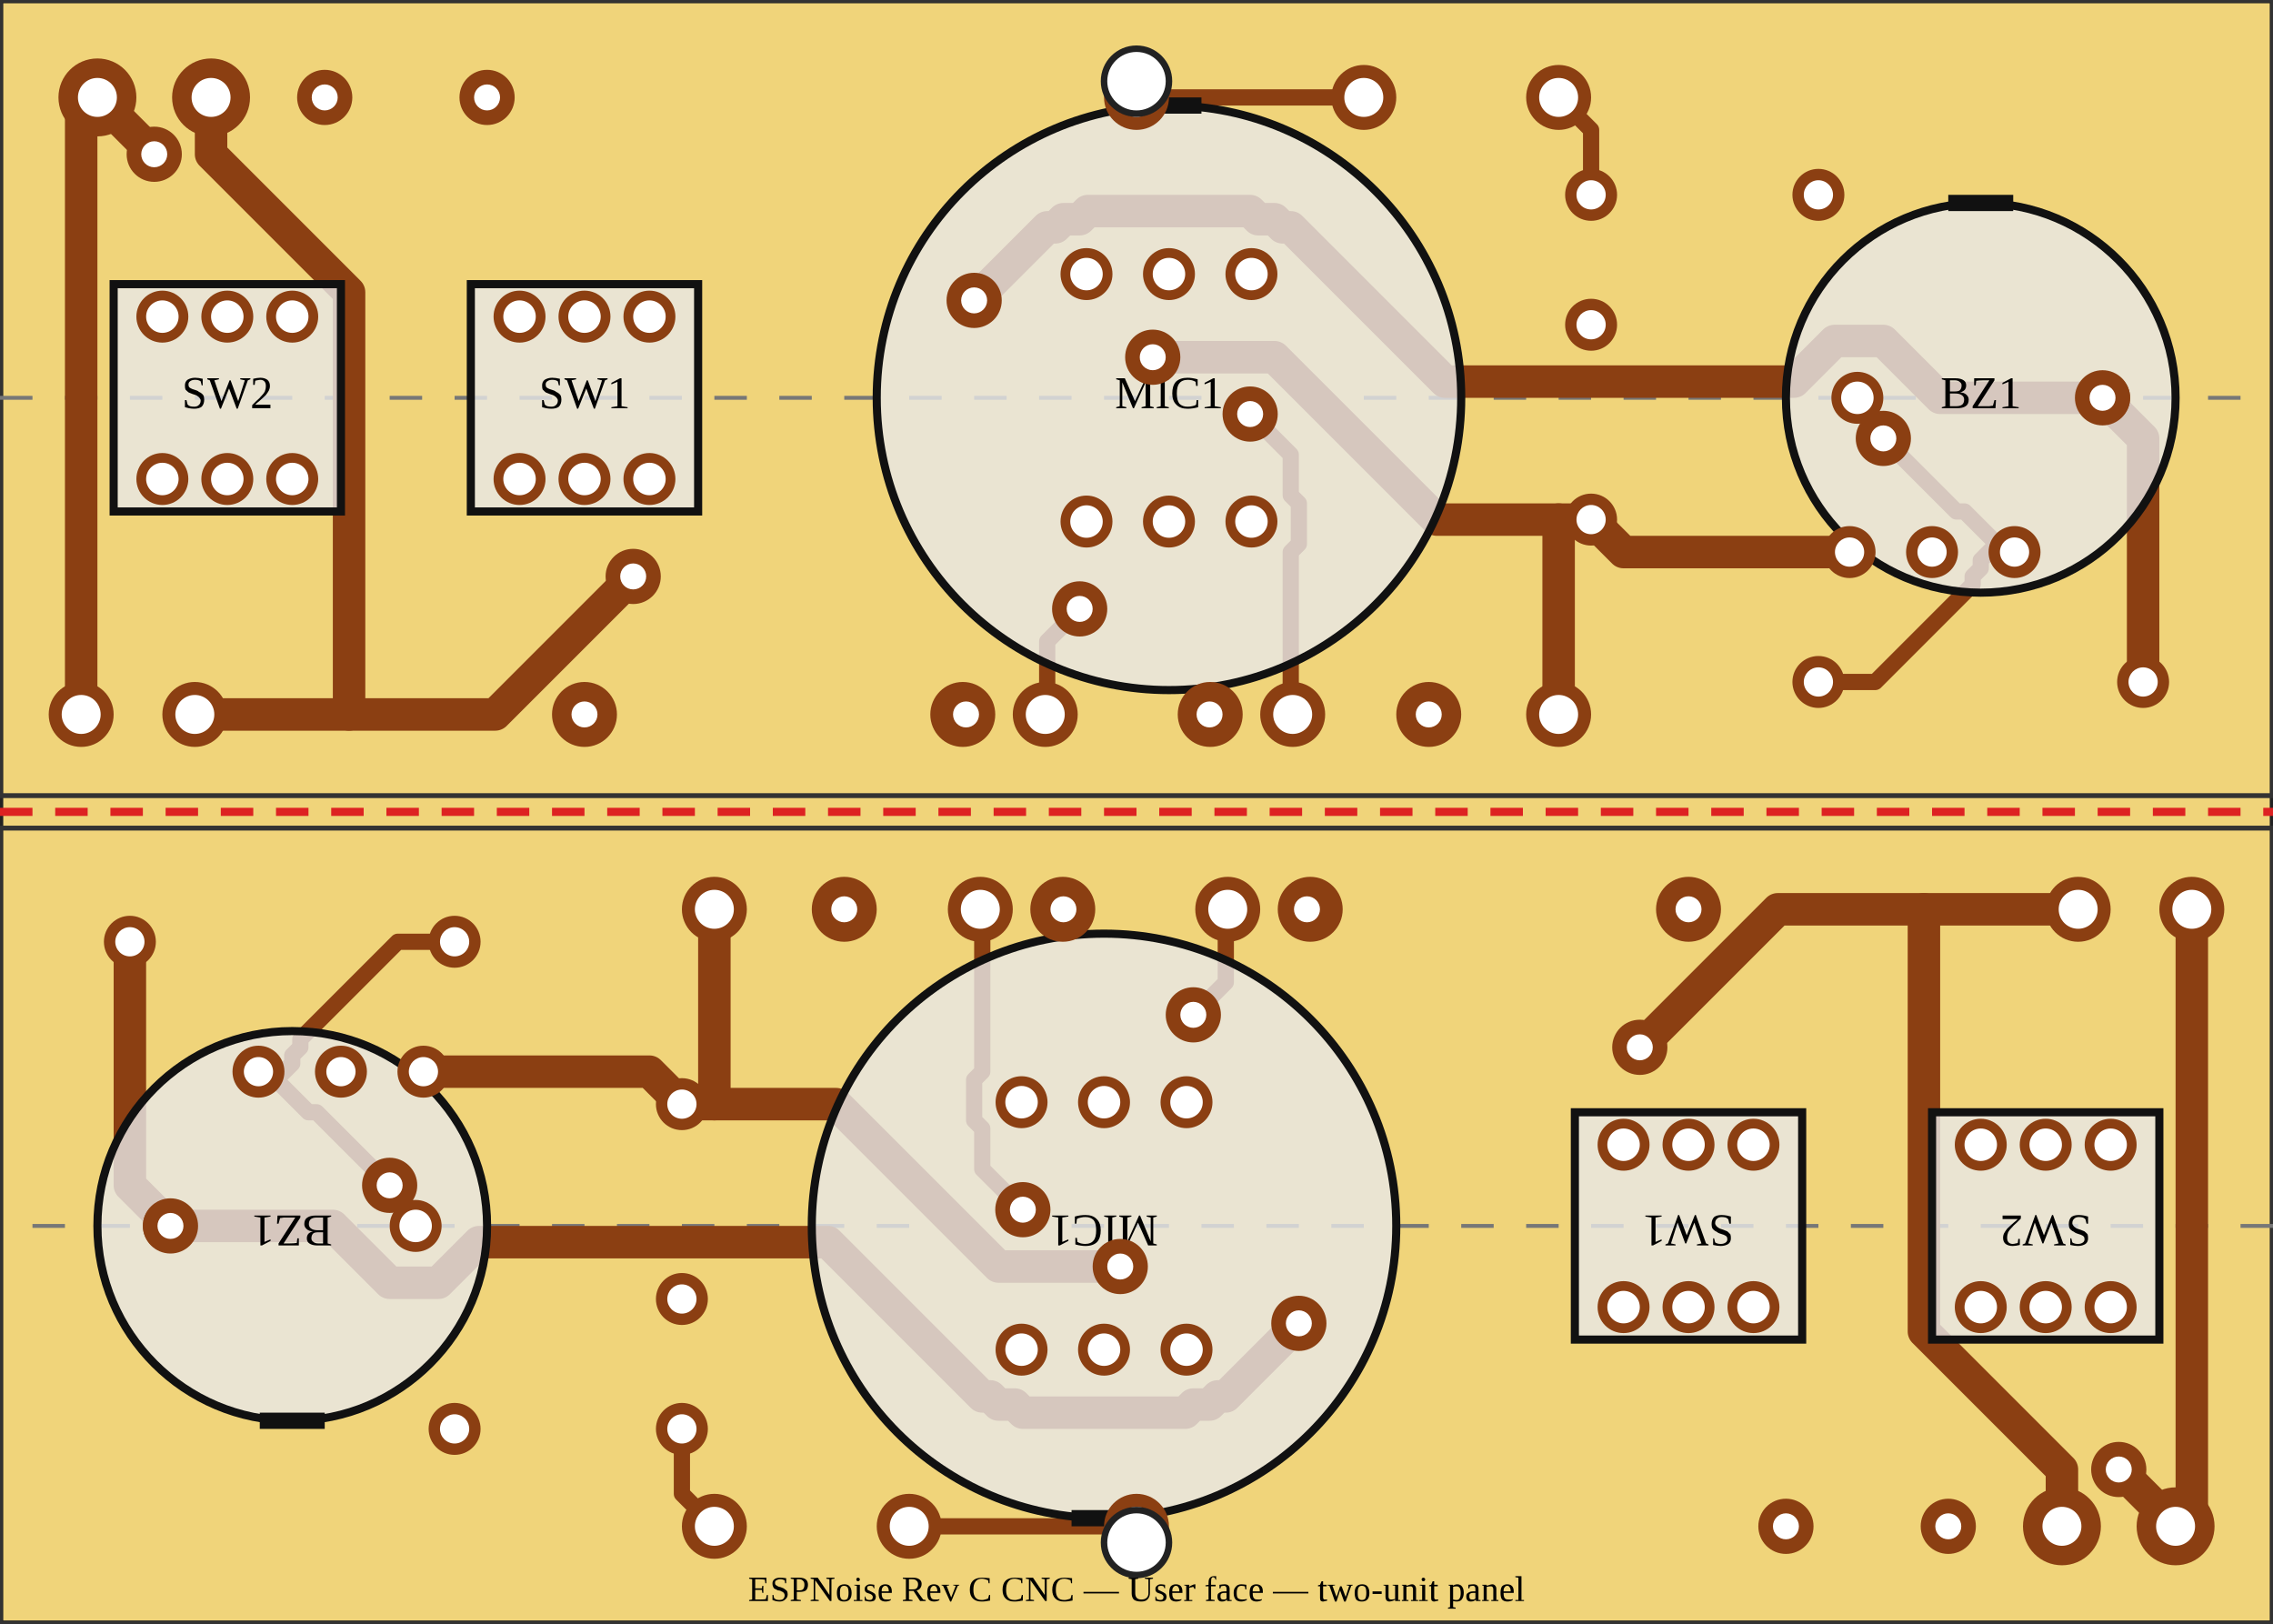
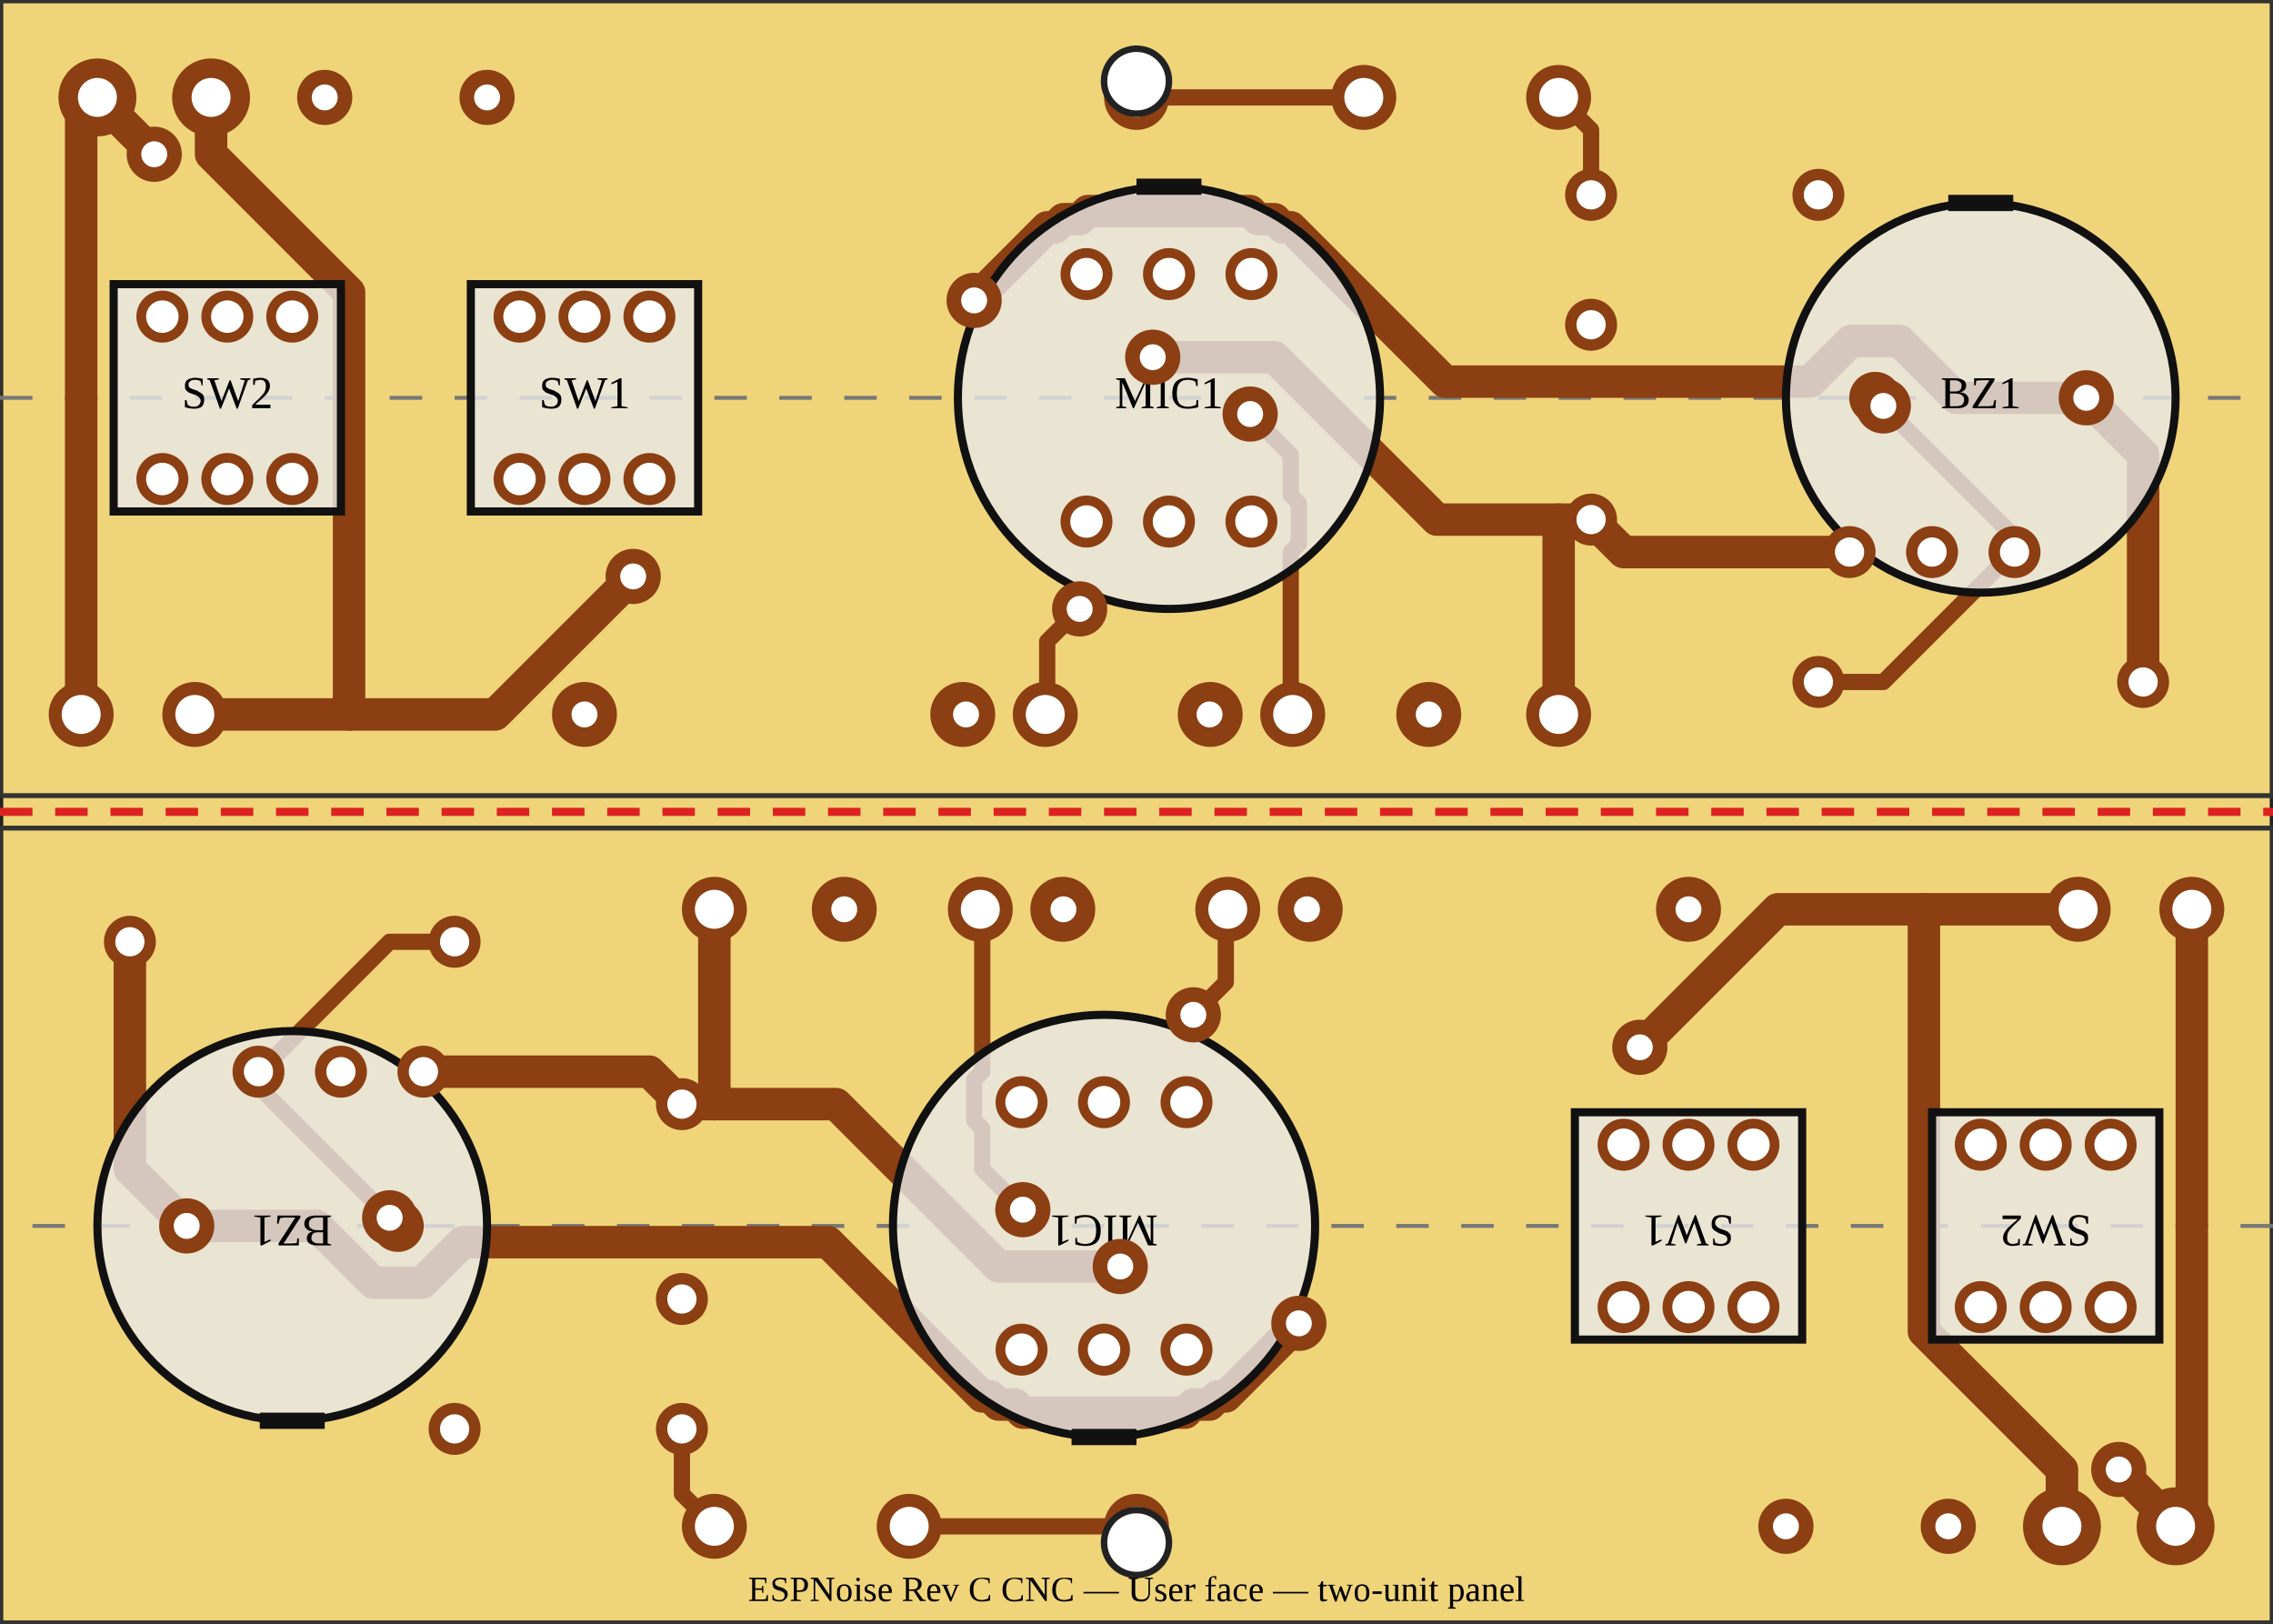
<svg xmlns="http://www.w3.org/2000/svg" width="70.0mm" height="50.0mm" viewBox="0 0 70.0 50.0">
  <rect width="70.0" height="50.0" fill="#f0d47a" stroke="#222" stroke-width="0.2" />
  <g transform="">
    <g transform="">
      <rect width="70.0" height="24.5" fill="none" stroke="#333" stroke-width="0.15" />
      <line x1="0" y1="12.25" x2="70.0" y2="12.25" stroke="#777" stroke-width="0.12" stroke-dasharray="1,1" />
      <polyline points="33.25,18.75 32.25,19.75 32.25,22.0" fill="none" stroke="#8b3f12" stroke-width="0.5" stroke-linecap="round" stroke-linejoin="round" />
      <polyline points="38.5,12.75 39.75,14.0 39.75,15.25 40.0,15.5 40.0,16.75 39.75,17.0 39.75,22.0" fill="none" stroke="#8b3f12" stroke-width="0.5" stroke-linecap="round" stroke-linejoin="round" />
      <polyline points="48.0,3.0 49.0,4.0 49.0,6.0" fill="none" stroke="#8b3f12" stroke-width="0.5" stroke-linecap="round" stroke-linejoin="round" />
      <polyline points="35.0,3.0 42.0,3.0" fill="none" stroke="#8b3f12" stroke-width="0.5" stroke-linecap="round" stroke-linejoin="round" />
      <polyline points="35.5,11.0 39.25,11.0 44.25,16.0 49.0,16.0" fill="none" stroke="#8b3f12" stroke-width="1.0" stroke-linecap="round" stroke-linejoin="round" />
      <polyline points="48.0,16.0 48.0,22.0" fill="none" stroke="#8b3f12" stroke-width="1.0" stroke-linecap="round" stroke-linejoin="round" />
      <polyline points="49.0,16.0 50.0,17.0 57.0,17.0" fill="none" stroke="#8b3f12" stroke-width="1.0" stroke-linecap="round" stroke-linejoin="round" />
      <polyline points="19.5,17.75 15.25,22.0 6.0,22.0" fill="none" stroke="#8b3f12" stroke-width="1.0" stroke-linecap="round" stroke-linejoin="round" />
      <polyline points="10.75,22.0 10.75,9.0 6.5,4.75 6.5,3.0" fill="none" stroke="#8b3f12" stroke-width="1.0" stroke-linecap="round" stroke-linejoin="round" />
      <polyline points="3.0,3.0 4.75,4.75" fill="none" stroke="#8b3f12" stroke-width="1.0" stroke-linecap="round" stroke-linejoin="round" />
      <polyline points="3.0,3.0 2.5,3.5 2.5,22.0" fill="none" stroke="#8b3f12" stroke-width="1.0" stroke-linecap="round" stroke-linejoin="round" />
-       <polyline points="58.0,13.5 60.25,15.75 60.5,15.75 61.75,17.0 62.0,17.0" fill="none" stroke="#8b3f12" stroke-width="0.5" stroke-linecap="round" stroke-linejoin="round" />
-       <polyline points="61.5,16.75 61.0,17.25 61.0,17.5 60.75,17.75 60.75,18.0 57.75,21.0 56.0,21.0" fill="none" stroke="#8b3f12" stroke-width="0.5" stroke-linecap="round" stroke-linejoin="round" />
-       <polyline points="30.0,9.25 32.25,7.0 32.5,7.0 32.75,6.75 33.25,6.75 33.5,6.5 38.5,6.5 38.75,6.75 39.25,6.75 39.5,7.0 39.75,7.0 44.5,11.75 55.25,11.75 56.5,10.5 58.0,10.5 59.75,12.25 64.75,12.25" fill="none" stroke="#8b3f12" stroke-width="1.0" stroke-linecap="round" stroke-linejoin="round" />
-       <polyline points="64.75,12.25 66.0,13.5 66.0,21.0" fill="none" stroke="#8b3f12" stroke-width="1.0" stroke-linecap="round" stroke-linejoin="round" />
+       <polyline points="58.0,12.5 62.0,16.5 62.0,17.0" fill="none" stroke="#8b3f12" stroke-width="0.5" stroke-linecap="round" stroke-linejoin="round" />
+       <polyline points="62.0,17.0 58.0,21.0 56.0,21.0" fill="none" stroke="#8b3f12" stroke-width="0.5" stroke-linecap="round" stroke-linejoin="round" />
+       <polyline points="30.0,9.25 32.25,7.0 32.5,7.0 32.75,6.75 33.25,6.75 33.5,6.5 38.5,6.5 38.75,6.75 39.25,6.75 39.5,7.0 39.75,7.0 44.5,11.75 55.75,11.75 57.0,10.5 58.5,10.5 60.25,12.25 64.25,12.25" fill="none" stroke="#8b3f12" stroke-width="1.0" stroke-linecap="round" stroke-linejoin="round" />
+       <polyline points="64.25,12.25 66.0,14.0 66.0,21.0" fill="none" stroke="#8b3f12" stroke-width="1.0" stroke-linecap="round" stroke-linejoin="round" />
      <rect x="3.5" y="8.75" width="7.0" height="7.0" fill="#e8e8e8" fill-opacity="0.8" stroke="#111" stroke-width="0.25" />
      <text x="7.0" y="12.25" font-size="1.4" text-anchor="middle" dominant-baseline="middle">SW2</text>
      <rect x="14.5" y="8.75" width="7.0" height="7.0" fill="#e8e8e8" fill-opacity="0.8" stroke="#111" stroke-width="0.25" />
      <text x="18.0" y="12.25" font-size="1.4" text-anchor="middle" dominant-baseline="middle">SW1</text>
-       <circle cx="36.0" cy="12.25" r="9.0" fill="#e8e8e8" fill-opacity="0.8" stroke="#111" stroke-width="0.25" />
-       <path d="M 35.0 3.25 L 37.0 3.25" stroke="#111" stroke-width="0.5" />
+       <circle cx="36.0" cy="12.25" r="6.5" fill="#e8e8e8" fill-opacity="0.8" stroke="#111" stroke-width="0.25" />
+       <path d="M 35.0 5.75 L 37.0 5.75" stroke="#111" stroke-width="0.5" />
      <text x="36.0" y="12.25" font-size="1.4" text-anchor="middle" dominant-baseline="middle">MIC1</text>
      <circle cx="61.0" cy="12.25" r="6.0" fill="#e8e8e8" fill-opacity="0.8" stroke="#111" stroke-width="0.25" />
      <path d="M 60.0 6.25 L 62.0 6.25" stroke="#111" stroke-width="0.5" />
      <text x="61.0" y="12.25" font-size="1.4" text-anchor="middle" dominant-baseline="middle">BZ1</text>
      <circle cx="5.0" cy="9.75" r="0.8" fill="#8b3f12" />
      <circle cx="5.0" cy="9.75" r="0.5" fill="#fff" />
      <circle cx="7.0" cy="9.75" r="0.8" fill="#8b3f12" />
      <circle cx="7.0" cy="9.75" r="0.5" fill="#fff" />
      <circle cx="9.0" cy="9.75" r="0.8" fill="#8b3f12" />
      <circle cx="9.0" cy="9.75" r="0.5" fill="#fff" />
      <circle cx="5.0" cy="14.75" r="0.8" fill="#8b3f12" />
      <circle cx="5.0" cy="14.75" r="0.5" fill="#fff" />
      <circle cx="7.0" cy="14.75" r="0.8" fill="#8b3f12" />
      <circle cx="7.0" cy="14.75" r="0.5" fill="#fff" />
      <circle cx="9.0" cy="14.75" r="0.8" fill="#8b3f12" />
      <circle cx="9.0" cy="14.75" r="0.5" fill="#fff" />
      <circle cx="16.0" cy="9.75" r="0.8" fill="#8b3f12" />
      <circle cx="16.0" cy="9.75" r="0.5" fill="#fff" />
      <circle cx="18.0" cy="9.75" r="0.8" fill="#8b3f12" />
      <circle cx="18.0" cy="9.75" r="0.5" fill="#fff" />
      <circle cx="20.0" cy="9.75" r="0.8" fill="#8b3f12" />
      <circle cx="20.0" cy="9.75" r="0.5" fill="#fff" />
      <circle cx="16.0" cy="14.75" r="0.8" fill="#8b3f12" />
      <circle cx="16.0" cy="14.75" r="0.5" fill="#fff" />
      <circle cx="18.0" cy="14.75" r="0.8" fill="#8b3f12" />
      <circle cx="18.0" cy="14.75" r="0.5" fill="#fff" />
      <circle cx="20.0" cy="14.75" r="0.8" fill="#8b3f12" />
      <circle cx="20.0" cy="14.75" r="0.5" fill="#fff" />
      <circle cx="33.46" cy="8.44" r="0.8" fill="#8b3f12" />
      <circle cx="33.46" cy="8.44" r="0.5" fill="#fff" />
      <circle cx="36.0" cy="8.44" r="0.8" fill="#8b3f12" />
      <circle cx="36.0" cy="8.44" r="0.5" fill="#fff" />
      <circle cx="38.54" cy="8.44" r="0.8" fill="#8b3f12" />
      <circle cx="38.54" cy="8.44" r="0.5" fill="#fff" />
      <circle cx="33.46" cy="16.06" r="0.8" fill="#8b3f12" />
      <circle cx="33.46" cy="16.06" r="0.5" fill="#fff" />
      <circle cx="36.0" cy="16.06" r="0.8" fill="#8b3f12" />
      <circle cx="36.0" cy="16.06" r="0.5" fill="#fff" />
      <circle cx="38.54" cy="16.06" r="0.8" fill="#8b3f12" />
      <circle cx="38.54" cy="16.06" r="0.5" fill="#fff" />
-       <circle cx="64.8" cy="12.25" r="0.8" fill="#8b3f12" />
-       <circle cx="64.8" cy="12.25" r="0.5" fill="#fff" />
-       <circle cx="57.2" cy="12.25" r="0.8" fill="#8b3f12" />
-       <circle cx="57.2" cy="12.25" r="0.5" fill="#fff" />
+       <circle cx="64.25" cy="12.25" r="0.8" fill="#8b3f12" />
+       <circle cx="64.25" cy="12.25" r="0.4" fill="#fff" />
+       <circle cx="57.75" cy="12.25" r="0.8" fill="#8b3f12" />
+       <circle cx="57.75" cy="12.25" r="0.4" fill="#fff" />
      <circle cx="3.0" cy="3.0" r="1.2" fill="#8b3f12" />
      <circle cx="3.0" cy="3.0" r="0.6" fill="#fff" />
      <circle cx="6.5" cy="3.0" r="1.2" fill="#8b3f12" />
      <circle cx="6.5" cy="3.0" r="0.6" fill="#fff" />
      <circle cx="2.5" cy="22.0" r="1.0" fill="#8b3f12" />
      <circle cx="2.5" cy="22.0" r="0.6" fill="#fff" />
      <circle cx="6.0" cy="22.0" r="1.0" fill="#8b3f12" />
      <circle cx="6.0" cy="22.0" r="0.6" fill="#fff" />
      <circle cx="39.81" cy="22.0" r="1.0" fill="#8b3f12" />
      <circle cx="39.81" cy="22.0" r="0.6" fill="#fff" />
      <circle cx="29.65" cy="22.0" r="1.0" fill="#8b3f12" />
      <circle cx="29.65" cy="22.0" r="0.6" fill="#fff" />
      <circle cx="32.19" cy="22.0" r="1.0" fill="#8b3f12" />
      <circle cx="32.19" cy="22.0" r="0.6" fill="#fff" />
      <circle cx="37.27" cy="22.0" r="1.0" fill="#8b3f12" />
      <circle cx="37.27" cy="22.0" r="0.6" fill="#fff" />
      <circle cx="35.0" cy="3.0" r="1.0" fill="#8b3f12" />
      <circle cx="35.0" cy="3.0" r="0.6" fill="#fff" />
      <circle cx="48.0" cy="3.0" r="1.0" fill="#8b3f12" />
      <circle cx="48.0" cy="3.0" r="0.6" fill="#fff" />
      <circle cx="18.0" cy="22.0" r="1.0" fill="#8b3f12" />
      <circle cx="18.0" cy="22.0" r="0.6" fill="#fff" />
      <circle cx="44.0" cy="22.0" r="1.0" fill="#8b3f12" />
      <circle cx="44.0" cy="22.0" r="0.6" fill="#fff" />
      <circle cx="42.0" cy="3.0" r="1.0" fill="#8b3f12" />
      <circle cx="42.0" cy="3.0" r="0.6" fill="#fff" />
      <circle cx="48.0" cy="22.0" r="1.0" fill="#8b3f12" />
      <circle cx="48.0" cy="22.0" r="0.6" fill="#fff" />
      <circle cx="49.0" cy="6.0" r="0.8" fill="#8b3f12" />
      <circle cx="49.0" cy="6.0" r="0.45" fill="#fff" />
      <circle cx="56.0" cy="6.0" r="0.8" fill="#8b3f12" />
      <circle cx="56.0" cy="6.0" r="0.45" fill="#fff" />
      <circle cx="49.0" cy="10.0" r="0.8" fill="#8b3f12" />
      <circle cx="49.0" cy="10.0" r="0.45" fill="#fff" />
      <circle cx="49.0" cy="16.0" r="0.8" fill="#8b3f12" />
      <circle cx="49.0" cy="16.0" r="0.45" fill="#fff" />
      <circle cx="66.0" cy="21.0" r="0.8" fill="#8b3f12" />
      <circle cx="66.0" cy="21.0" r="0.45" fill="#fff" />
      <circle cx="56.0" cy="21.0" r="0.8" fill="#8b3f12" />
      <circle cx="56.0" cy="21.0" r="0.45" fill="#fff" />
      <circle cx="10.0" cy="3.0" r="0.8" fill="#8b3f12" />
      <circle cx="10.0" cy="3.0" r="0.5" fill="#fff" />
      <circle cx="15.0" cy="3.0" r="0.8" fill="#8b3f12" />
      <circle cx="15.0" cy="3.0" r="0.5" fill="#fff" />
      <circle cx="56.96" cy="17.0" r="0.8" fill="#8b3f12" />
      <circle cx="56.96" cy="17.0" r="0.45" fill="#fff" />
      <circle cx="59.5" cy="17.0" r="0.8" fill="#8b3f12" />
      <circle cx="59.5" cy="17.0" r="0.45" fill="#fff" />
      <circle cx="62.04" cy="17.0" r="0.8" fill="#8b3f12" />
      <circle cx="62.04" cy="17.0" r="0.45" fill="#fff" />
      <circle cx="29.75" cy="22.0" r="0.85" fill="#8b3f12" />
      <circle cx="29.75" cy="22.0" r="0.4" fill="#fff" />
      <circle cx="33.25" cy="18.75" r="0.85" fill="#8b3f12" />
      <circle cx="33.25" cy="18.75" r="0.4" fill="#fff" />
      <circle cx="37.25" cy="22.0" r="0.85" fill="#8b3f12" />
      <circle cx="37.25" cy="22.0" r="0.4" fill="#fff" />
      <circle cx="38.5" cy="12.75" r="0.85" fill="#8b3f12" />
      <circle cx="38.5" cy="12.75" r="0.4" fill="#fff" />
      <circle cx="18.0" cy="22.0" r="0.85" fill="#8b3f12" />
      <circle cx="18.0" cy="22.0" r="0.4" fill="#fff" />
      <circle cx="35.5" cy="11.0" r="0.85" fill="#8b3f12" />
      <circle cx="35.5" cy="11.0" r="0.4" fill="#fff" />
      <circle cx="19.5" cy="17.75" r="0.85" fill="#8b3f12" />
      <circle cx="19.5" cy="17.75" r="0.4" fill="#fff" />
      <circle cx="4.75" cy="4.75" r="0.85" fill="#8b3f12" />
      <circle cx="4.75" cy="4.75" r="0.4" fill="#fff" />
      <circle cx="10.0" cy="3.0" r="0.85" fill="#8b3f12" />
      <circle cx="10.0" cy="3.0" r="0.4" fill="#fff" />
      <circle cx="15.0" cy="3.0" r="0.85" fill="#8b3f12" />
      <circle cx="15.0" cy="3.0" r="0.4" fill="#fff" />
      <circle cx="44.0" cy="22.0" r="0.85" fill="#8b3f12" />
      <circle cx="44.0" cy="22.0" r="0.4" fill="#fff" />
-       <circle cx="58.0" cy="13.5" r="0.85" fill="#8b3f12" />
-       <circle cx="58.0" cy="13.5" r="0.4" fill="#fff" />
+       <circle cx="58.0" cy="12.5" r="0.85" fill="#8b3f12" />
+       <circle cx="58.0" cy="12.5" r="0.4" fill="#fff" />
      <circle cx="30.0" cy="9.25" r="0.85" fill="#8b3f12" />
      <circle cx="30.0" cy="9.25" r="0.4" fill="#fff" />
-       <circle cx="64.75" cy="12.25" r="0.85" fill="#8b3f12" />
-       <circle cx="64.75" cy="12.25" r="0.4" fill="#fff" />
+       <circle cx="64.25" cy="12.25" r="0.85" fill="#8b3f12" />
+       <circle cx="64.25" cy="12.25" r="0.4" fill="#fff" />
      <circle cx="35.0" cy="2.5" r="1" fill="#fff" stroke="#222" stroke-width="0.2" />
    </g>
    <g transform="matrix(-1 0 0 -1 70.0 50.0)">
      <rect width="70.0" height="24.5" fill="none" stroke="#333" stroke-width="0.15" />
      <line x1="0" y1="12.25" x2="70.0" y2="12.25" stroke="#777" stroke-width="0.12" stroke-dasharray="1,1" />
      <polyline points="33.25,18.75 32.25,19.75 32.25,22.0" fill="none" stroke="#8b3f12" stroke-width="0.5" stroke-linecap="round" stroke-linejoin="round" />
      <polyline points="38.5,12.75 39.75,14.0 39.75,15.25 40.0,15.5 40.0,16.75 39.75,17.0 39.75,22.0" fill="none" stroke="#8b3f12" stroke-width="0.5" stroke-linecap="round" stroke-linejoin="round" />
      <polyline points="48.0,3.0 49.0,4.0 49.0,6.0" fill="none" stroke="#8b3f12" stroke-width="0.5" stroke-linecap="round" stroke-linejoin="round" />
      <polyline points="35.0,3.0 42.0,3.0" fill="none" stroke="#8b3f12" stroke-width="0.5" stroke-linecap="round" stroke-linejoin="round" />
      <polyline points="35.5,11.0 39.25,11.0 44.25,16.0 49.0,16.0" fill="none" stroke="#8b3f12" stroke-width="1.0" stroke-linecap="round" stroke-linejoin="round" />
      <polyline points="48.0,16.0 48.0,22.0" fill="none" stroke="#8b3f12" stroke-width="1.0" stroke-linecap="round" stroke-linejoin="round" />
      <polyline points="49.0,16.0 50.0,17.0 57.0,17.0" fill="none" stroke="#8b3f12" stroke-width="1.0" stroke-linecap="round" stroke-linejoin="round" />
      <polyline points="19.5,17.75 15.25,22.0 6.0,22.0" fill="none" stroke="#8b3f12" stroke-width="1.0" stroke-linecap="round" stroke-linejoin="round" />
      <polyline points="10.75,22.0 10.75,9.0 6.5,4.75 6.5,3.0" fill="none" stroke="#8b3f12" stroke-width="1.0" stroke-linecap="round" stroke-linejoin="round" />
      <polyline points="3.0,3.0 4.75,4.75" fill="none" stroke="#8b3f12" stroke-width="1.0" stroke-linecap="round" stroke-linejoin="round" />
      <polyline points="3.0,3.0 2.5,3.5 2.5,22.0" fill="none" stroke="#8b3f12" stroke-width="1.0" stroke-linecap="round" stroke-linejoin="round" />
-       <polyline points="58.0,13.5 60.25,15.75 60.5,15.75 61.75,17.0 62.0,17.0" fill="none" stroke="#8b3f12" stroke-width="0.5" stroke-linecap="round" stroke-linejoin="round" />
-       <polyline points="61.5,16.75 61.0,17.25 61.0,17.5 60.75,17.75 60.75,18.0 57.75,21.0 56.0,21.0" fill="none" stroke="#8b3f12" stroke-width="0.5" stroke-linecap="round" stroke-linejoin="round" />
-       <polyline points="30.0,9.25 32.25,7.0 32.5,7.0 32.75,6.75 33.25,6.75 33.5,6.5 38.5,6.5 38.75,6.75 39.25,6.75 39.5,7.0 39.75,7.0 44.5,11.75 55.25,11.75 56.5,10.5 58.0,10.5 59.75,12.25 64.75,12.25" fill="none" stroke="#8b3f12" stroke-width="1.0" stroke-linecap="round" stroke-linejoin="round" />
-       <polyline points="64.75,12.25 66.0,13.5 66.0,21.0" fill="none" stroke="#8b3f12" stroke-width="1.0" stroke-linecap="round" stroke-linejoin="round" />
+       <polyline points="58.0,12.5 62.0,16.5 62.0,17.0" fill="none" stroke="#8b3f12" stroke-width="0.5" stroke-linecap="round" stroke-linejoin="round" />
+       <polyline points="62.0,17.0 58.0,21.0 56.0,21.0" fill="none" stroke="#8b3f12" stroke-width="0.5" stroke-linecap="round" stroke-linejoin="round" />
+       <polyline points="30.0,9.25 32.25,7.0 32.5,7.0 32.75,6.75 33.25,6.75 33.5,6.5 38.5,6.5 38.75,6.75 39.25,6.75 39.5,7.0 39.75,7.0 44.5,11.75 55.75,11.75 57.0,10.5 58.5,10.5 60.25,12.25 64.25,12.25" fill="none" stroke="#8b3f12" stroke-width="1.0" stroke-linecap="round" stroke-linejoin="round" />
+       <polyline points="64.25,12.25 66.0,14.0 66.0,21.0" fill="none" stroke="#8b3f12" stroke-width="1.0" stroke-linecap="round" stroke-linejoin="round" />
      <rect x="3.5" y="8.75" width="7.0" height="7.0" fill="#e8e8e8" fill-opacity="0.8" stroke="#111" stroke-width="0.25" />
      <text x="7.0" y="12.25" font-size="1.4" text-anchor="middle" dominant-baseline="middle">SW2</text>
      <rect x="14.5" y="8.75" width="7.0" height="7.0" fill="#e8e8e8" fill-opacity="0.8" stroke="#111" stroke-width="0.25" />
      <text x="18.0" y="12.25" font-size="1.4" text-anchor="middle" dominant-baseline="middle">SW1</text>
-       <circle cx="36.0" cy="12.25" r="9.0" fill="#e8e8e8" fill-opacity="0.8" stroke="#111" stroke-width="0.25" />
-       <path d="M 35.0 3.25 L 37.0 3.25" stroke="#111" stroke-width="0.5" />
+       <circle cx="36.0" cy="12.25" r="6.5" fill="#e8e8e8" fill-opacity="0.8" stroke="#111" stroke-width="0.25" />
+       <path d="M 35.0 5.75 L 37.0 5.75" stroke="#111" stroke-width="0.5" />
      <text x="36.0" y="12.25" font-size="1.4" text-anchor="middle" dominant-baseline="middle">MIC1</text>
      <circle cx="61.0" cy="12.25" r="6.0" fill="#e8e8e8" fill-opacity="0.8" stroke="#111" stroke-width="0.25" />
      <path d="M 60.0 6.25 L 62.0 6.25" stroke="#111" stroke-width="0.5" />
      <text x="61.0" y="12.25" font-size="1.4" text-anchor="middle" dominant-baseline="middle">BZ1</text>
      <circle cx="5.0" cy="9.75" r="0.8" fill="#8b3f12" />
      <circle cx="5.0" cy="9.75" r="0.5" fill="#fff" />
      <circle cx="7.0" cy="9.75" r="0.8" fill="#8b3f12" />
      <circle cx="7.0" cy="9.75" r="0.5" fill="#fff" />
      <circle cx="9.0" cy="9.75" r="0.8" fill="#8b3f12" />
      <circle cx="9.0" cy="9.75" r="0.5" fill="#fff" />
      <circle cx="5.0" cy="14.75" r="0.8" fill="#8b3f12" />
      <circle cx="5.0" cy="14.75" r="0.5" fill="#fff" />
      <circle cx="7.0" cy="14.75" r="0.8" fill="#8b3f12" />
      <circle cx="7.0" cy="14.75" r="0.5" fill="#fff" />
      <circle cx="9.0" cy="14.75" r="0.8" fill="#8b3f12" />
      <circle cx="9.0" cy="14.75" r="0.5" fill="#fff" />
      <circle cx="16.0" cy="9.75" r="0.8" fill="#8b3f12" />
      <circle cx="16.0" cy="9.75" r="0.5" fill="#fff" />
      <circle cx="18.0" cy="9.75" r="0.8" fill="#8b3f12" />
      <circle cx="18.0" cy="9.75" r="0.5" fill="#fff" />
      <circle cx="20.0" cy="9.75" r="0.8" fill="#8b3f12" />
      <circle cx="20.0" cy="9.75" r="0.5" fill="#fff" />
      <circle cx="16.0" cy="14.75" r="0.8" fill="#8b3f12" />
      <circle cx="16.0" cy="14.75" r="0.5" fill="#fff" />
      <circle cx="18.0" cy="14.75" r="0.8" fill="#8b3f12" />
      <circle cx="18.0" cy="14.75" r="0.5" fill="#fff" />
      <circle cx="20.0" cy="14.75" r="0.8" fill="#8b3f12" />
      <circle cx="20.0" cy="14.75" r="0.5" fill="#fff" />
      <circle cx="33.46" cy="8.44" r="0.8" fill="#8b3f12" />
      <circle cx="33.46" cy="8.44" r="0.5" fill="#fff" />
      <circle cx="36.0" cy="8.44" r="0.8" fill="#8b3f12" />
      <circle cx="36.0" cy="8.44" r="0.5" fill="#fff" />
      <circle cx="38.54" cy="8.44" r="0.8" fill="#8b3f12" />
      <circle cx="38.54" cy="8.44" r="0.5" fill="#fff" />
      <circle cx="33.46" cy="16.06" r="0.8" fill="#8b3f12" />
      <circle cx="33.46" cy="16.06" r="0.5" fill="#fff" />
      <circle cx="36.0" cy="16.06" r="0.8" fill="#8b3f12" />
      <circle cx="36.0" cy="16.06" r="0.5" fill="#fff" />
      <circle cx="38.54" cy="16.06" r="0.8" fill="#8b3f12" />
      <circle cx="38.54" cy="16.06" r="0.5" fill="#fff" />
-       <circle cx="64.8" cy="12.25" r="0.8" fill="#8b3f12" />
-       <circle cx="64.8" cy="12.25" r="0.5" fill="#fff" />
-       <circle cx="57.2" cy="12.25" r="0.8" fill="#8b3f12" />
-       <circle cx="57.2" cy="12.25" r="0.5" fill="#fff" />
+       <circle cx="64.25" cy="12.25" r="0.8" fill="#8b3f12" />
+       <circle cx="64.25" cy="12.25" r="0.4" fill="#fff" />
+       <circle cx="57.75" cy="12.25" r="0.8" fill="#8b3f12" />
+       <circle cx="57.75" cy="12.25" r="0.4" fill="#fff" />
      <circle cx="3.0" cy="3.0" r="1.2" fill="#8b3f12" />
      <circle cx="3.0" cy="3.0" r="0.6" fill="#fff" />
      <circle cx="6.5" cy="3.0" r="1.2" fill="#8b3f12" />
      <circle cx="6.5" cy="3.0" r="0.6" fill="#fff" />
      <circle cx="2.5" cy="22.0" r="1.0" fill="#8b3f12" />
      <circle cx="2.5" cy="22.0" r="0.6" fill="#fff" />
      <circle cx="6.0" cy="22.0" r="1.0" fill="#8b3f12" />
      <circle cx="6.0" cy="22.0" r="0.6" fill="#fff" />
      <circle cx="39.81" cy="22.0" r="1.0" fill="#8b3f12" />
      <circle cx="39.81" cy="22.0" r="0.6" fill="#fff" />
      <circle cx="29.65" cy="22.0" r="1.0" fill="#8b3f12" />
      <circle cx="29.65" cy="22.0" r="0.6" fill="#fff" />
      <circle cx="32.19" cy="22.0" r="1.0" fill="#8b3f12" />
      <circle cx="32.19" cy="22.0" r="0.6" fill="#fff" />
      <circle cx="37.27" cy="22.0" r="1.0" fill="#8b3f12" />
      <circle cx="37.27" cy="22.0" r="0.6" fill="#fff" />
      <circle cx="35.0" cy="3.0" r="1.0" fill="#8b3f12" />
      <circle cx="35.0" cy="3.0" r="0.6" fill="#fff" />
      <circle cx="48.0" cy="3.0" r="1.0" fill="#8b3f12" />
      <circle cx="48.0" cy="3.0" r="0.6" fill="#fff" />
      <circle cx="18.0" cy="22.0" r="1.0" fill="#8b3f12" />
      <circle cx="18.0" cy="22.0" r="0.6" fill="#fff" />
      <circle cx="44.0" cy="22.0" r="1.0" fill="#8b3f12" />
      <circle cx="44.0" cy="22.0" r="0.6" fill="#fff" />
      <circle cx="42.0" cy="3.0" r="1.0" fill="#8b3f12" />
      <circle cx="42.0" cy="3.0" r="0.6" fill="#fff" />
      <circle cx="48.0" cy="22.0" r="1.0" fill="#8b3f12" />
      <circle cx="48.0" cy="22.0" r="0.6" fill="#fff" />
      <circle cx="49.0" cy="6.0" r="0.8" fill="#8b3f12" />
      <circle cx="49.0" cy="6.0" r="0.45" fill="#fff" />
      <circle cx="56.0" cy="6.0" r="0.8" fill="#8b3f12" />
      <circle cx="56.0" cy="6.0" r="0.45" fill="#fff" />
      <circle cx="49.0" cy="10.0" r="0.8" fill="#8b3f12" />
      <circle cx="49.0" cy="10.0" r="0.45" fill="#fff" />
      <circle cx="49.0" cy="16.0" r="0.8" fill="#8b3f12" />
      <circle cx="49.0" cy="16.0" r="0.45" fill="#fff" />
      <circle cx="66.0" cy="21.0" r="0.8" fill="#8b3f12" />
      <circle cx="66.0" cy="21.0" r="0.45" fill="#fff" />
      <circle cx="56.0" cy="21.0" r="0.8" fill="#8b3f12" />
      <circle cx="56.0" cy="21.0" r="0.45" fill="#fff" />
      <circle cx="10.0" cy="3.0" r="0.8" fill="#8b3f12" />
      <circle cx="10.0" cy="3.0" r="0.5" fill="#fff" />
      <circle cx="15.0" cy="3.0" r="0.8" fill="#8b3f12" />
      <circle cx="15.0" cy="3.0" r="0.5" fill="#fff" />
      <circle cx="56.96" cy="17.0" r="0.8" fill="#8b3f12" />
      <circle cx="56.96" cy="17.0" r="0.45" fill="#fff" />
      <circle cx="59.5" cy="17.0" r="0.8" fill="#8b3f12" />
      <circle cx="59.5" cy="17.0" r="0.45" fill="#fff" />
      <circle cx="62.04" cy="17.0" r="0.8" fill="#8b3f12" />
      <circle cx="62.04" cy="17.0" r="0.45" fill="#fff" />
      <circle cx="29.75" cy="22.0" r="0.85" fill="#8b3f12" />
      <circle cx="29.75" cy="22.0" r="0.4" fill="#fff" />
      <circle cx="33.25" cy="18.75" r="0.85" fill="#8b3f12" />
      <circle cx="33.25" cy="18.75" r="0.4" fill="#fff" />
      <circle cx="37.25" cy="22.0" r="0.85" fill="#8b3f12" />
      <circle cx="37.25" cy="22.0" r="0.4" fill="#fff" />
      <circle cx="38.5" cy="12.75" r="0.85" fill="#8b3f12" />
      <circle cx="38.5" cy="12.75" r="0.4" fill="#fff" />
      <circle cx="18.0" cy="22.0" r="0.85" fill="#8b3f12" />
      <circle cx="18.0" cy="22.0" r="0.4" fill="#fff" />
      <circle cx="35.5" cy="11.0" r="0.85" fill="#8b3f12" />
      <circle cx="35.5" cy="11.0" r="0.4" fill="#fff" />
      <circle cx="19.5" cy="17.75" r="0.85" fill="#8b3f12" />
      <circle cx="19.5" cy="17.75" r="0.4" fill="#fff" />
      <circle cx="4.75" cy="4.75" r="0.85" fill="#8b3f12" />
      <circle cx="4.75" cy="4.75" r="0.4" fill="#fff" />
      <circle cx="10.0" cy="3.0" r="0.85" fill="#8b3f12" />
      <circle cx="10.0" cy="3.0" r="0.4" fill="#fff" />
      <circle cx="15.0" cy="3.0" r="0.85" fill="#8b3f12" />
      <circle cx="15.0" cy="3.0" r="0.4" fill="#fff" />
      <circle cx="44.0" cy="22.0" r="0.85" fill="#8b3f12" />
      <circle cx="44.0" cy="22.0" r="0.4" fill="#fff" />
-       <circle cx="58.0" cy="13.5" r="0.85" fill="#8b3f12" />
-       <circle cx="58.0" cy="13.5" r="0.4" fill="#fff" />
+       <circle cx="58.0" cy="12.5" r="0.85" fill="#8b3f12" />
+       <circle cx="58.0" cy="12.5" r="0.4" fill="#fff" />
      <circle cx="30.0" cy="9.25" r="0.85" fill="#8b3f12" />
      <circle cx="30.0" cy="9.25" r="0.4" fill="#fff" />
-       <circle cx="64.75" cy="12.25" r="0.85" fill="#8b3f12" />
-       <circle cx="64.75" cy="12.25" r="0.4" fill="#fff" />
+       <circle cx="64.25" cy="12.25" r="0.85" fill="#8b3f12" />
+       <circle cx="64.25" cy="12.25" r="0.4" fill="#fff" />
      <circle cx="35.0" cy="2.5" r="1" fill="#fff" stroke="#222" stroke-width="0.2" />
    </g>
    <line x1="0" y1="25.0" x2="70.0" y2="25.0" stroke="#d22" stroke-width="0.25" stroke-dasharray="1,0.7" />
  </g>
  <text x="35.0" y="49.3" font-size="1.1" text-anchor="middle">ESPNoise Rev C CNC — User face — two-unit panel</text>
</svg>
